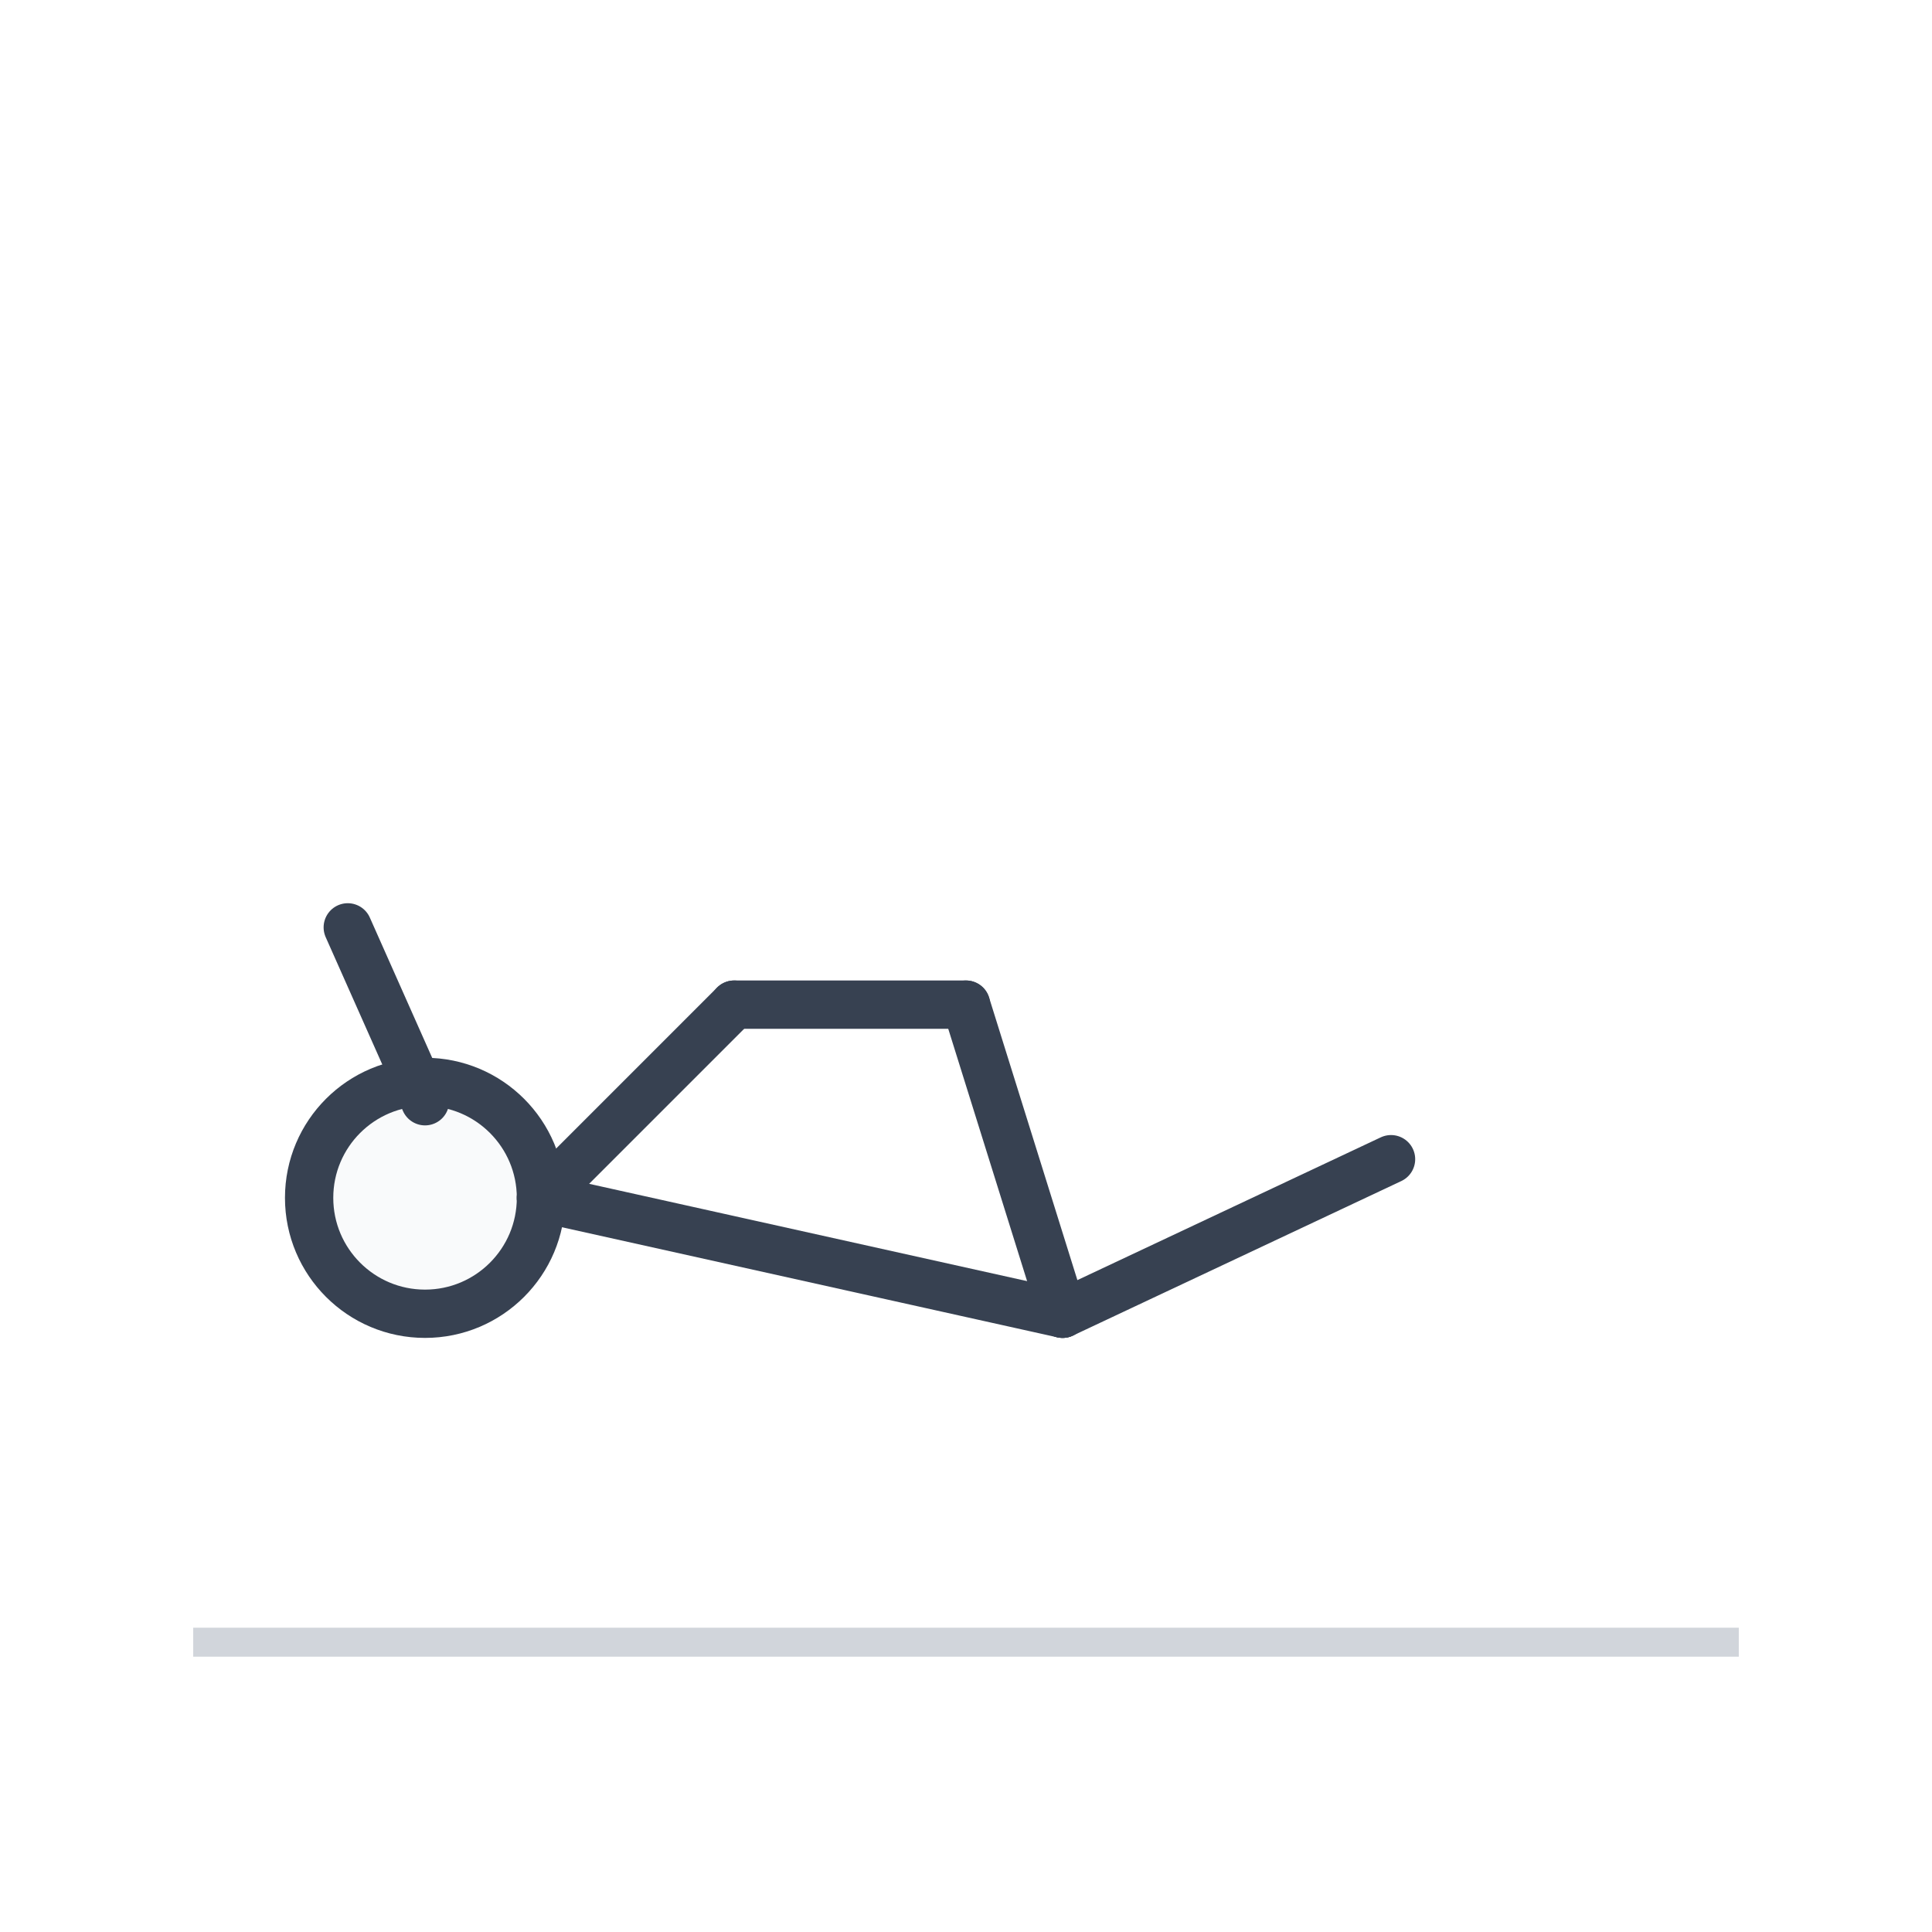
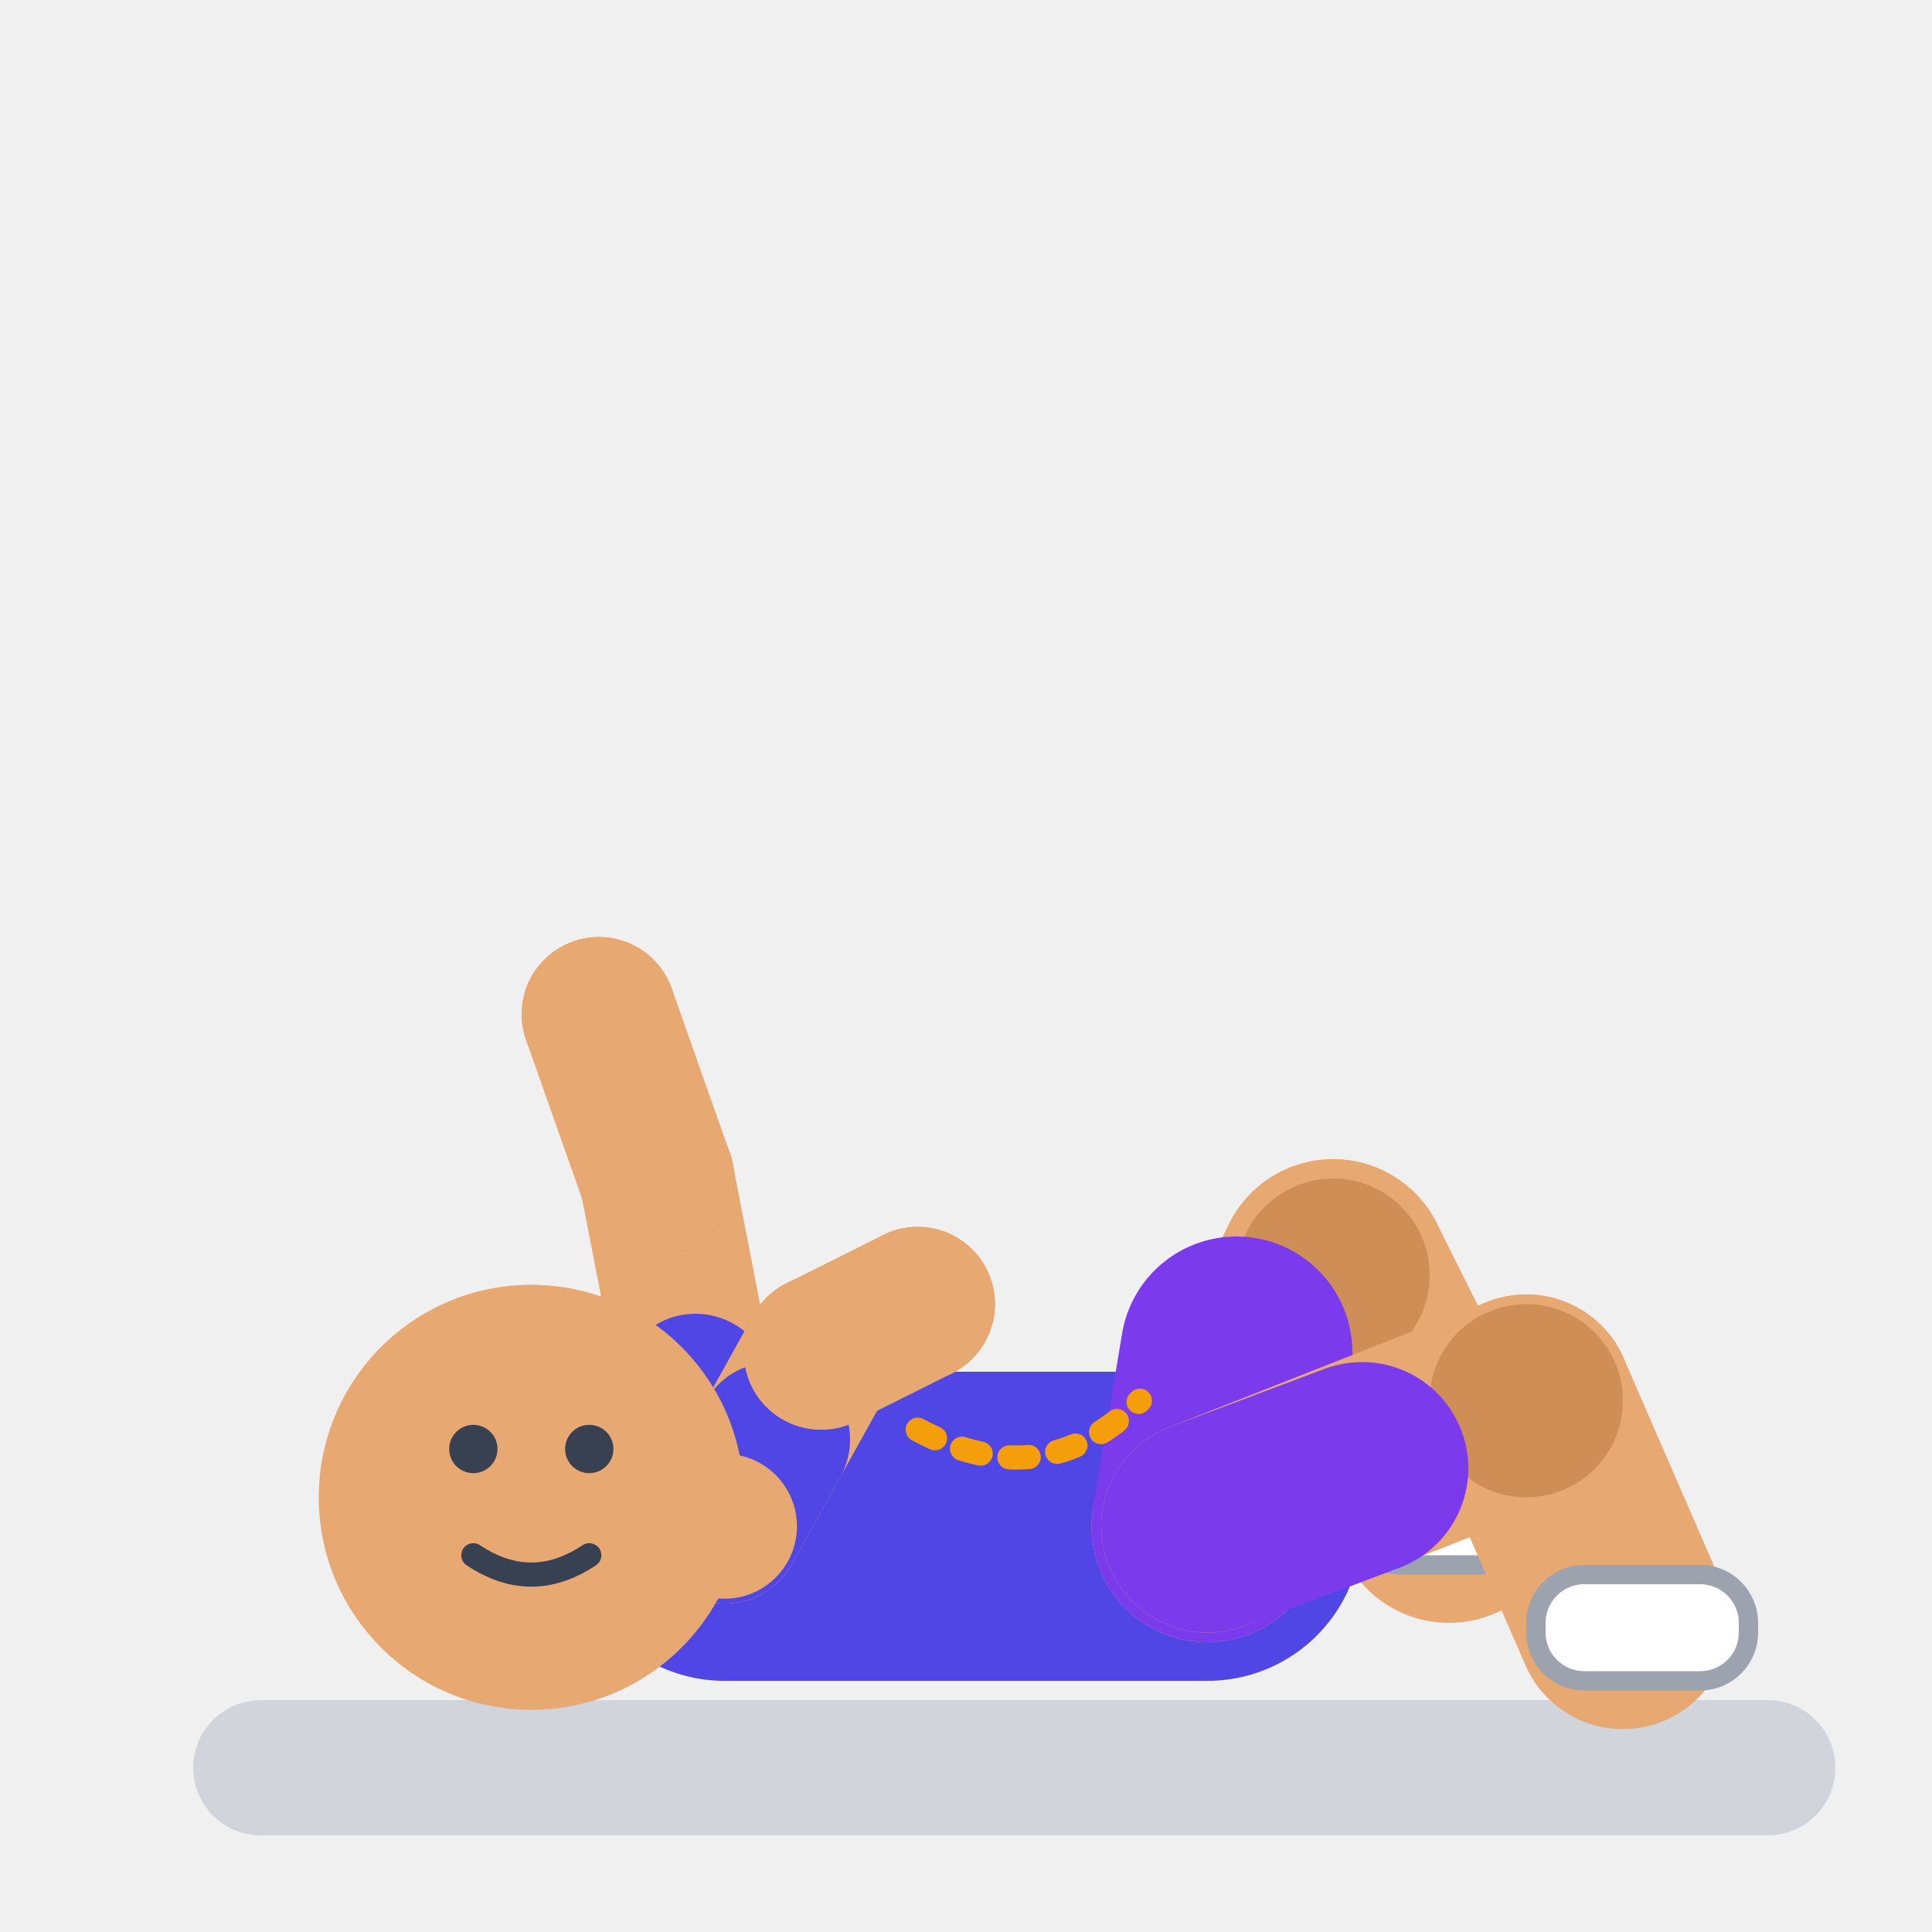
- <svg xmlns="http://www.w3.org/2000/svg" viewBox="0 0 100 100" width="100" height="100">
-   <rect width="100" height="100" fill="white" />
-   <line x1="10" y1="85" x2="90" y2="85" stroke="#d1d5db" stroke-width="1.5" />
-   <circle cx="22" cy="62" r="6" fill="#f9fafb" stroke="#374151" stroke-width="2.5" />
-   <line x1="28" y1="62" x2="55" y2="68" stroke="#374151" stroke-width="2.5" stroke-linecap="round" />
-   <line x1="22" y1="57" x2="18" y2="48" stroke="#374151" stroke-width="2.5" stroke-linecap="round" />
-   <line x1="28" y1="62" x2="38" y2="52" stroke="#374151" stroke-width="2.5" stroke-linecap="round" />
-   <line x1="55" y1="68" x2="72" y2="60" stroke="#374151" stroke-width="2.5" stroke-linecap="round" />
-   <line x1="55" y1="68" x2="50" y2="52" stroke="#374151" stroke-width="2.5" stroke-linecap="round" />
-   <line x1="38" y1="52" x2="50" y2="52" stroke="#374151" stroke-width="2.5" stroke-linecap="round" />
+ <svg xmlns="http://www.w3.org/2000/svg" viewBox="0 0 200 200" width="200" height="200">
+   <rect x="20" y="176" width="170" height="14" rx="7" fill="#D1D5DB" />
+   <line x1="75" y1="158" x2="125" y2="158" stroke="#4F46E5" stroke-width="32" stroke-linecap="round" />
+   <line x1="125" y1="158" x2="138" y2="132" stroke="#E8A872" stroke-width="24" stroke-linecap="round" />
+   <line x1="138" y1="132" x2="150" y2="156" stroke="#E8A872" stroke-width="24" stroke-linecap="round" />
+   <circle cx="138" cy="132" r="10" fill="#CF8E55" />
+   <line x1="125" y1="158" x2="128" y2="140" stroke="#7C3AED" stroke-width="24" stroke-linecap="round" />
+   <rect x="139" y="150" width="22" height="12" rx="6" fill="#FFFFFF" stroke="#9CA3AF" stroke-width="2" />
+   <line x1="125" y1="158" x2="158" y2="145" stroke="#E8A872" stroke-width="22" stroke-linecap="round" />
+   <line x1="158" y1="145" x2="168" y2="168" stroke="#E8A872" stroke-width="22" stroke-linecap="round" />
+   <circle cx="158" cy="145" r="10" fill="#CF8E55" />
+   <line x1="125" y1="158" x2="141" y2="152" stroke="#7C3AED" stroke-width="22" stroke-linecap="round" />
+   <rect x="159" y="163" width="22" height="11" rx="5" fill="#FFFFFF" stroke="#9CA3AF" stroke-width="2" />
+   <line x1="75" y1="158" x2="68" y2="122" stroke="#E8A872" stroke-width="16" stroke-linecap="round" />
+   <line x1="75" y1="158" x2="72" y2="144" stroke="#4F46E5" stroke-width="16" stroke-linecap="round" />
+   <circle cx="68" cy="122" r="8" fill="#CF8E55" />
+   <line x1="68" y1="122" x2="62" y2="105" stroke="#E8A872" stroke-width="16" stroke-linecap="round" />
+   <circle cx="62" cy="105" r="8" fill="#E8A872" />
+   <line x1="75" y1="158" x2="85" y2="140" stroke="#E8A872" stroke-width="16" stroke-linecap="round" />
+   <line x1="75" y1="158" x2="80" y2="149" stroke="#4F46E5" stroke-width="16" stroke-linecap="round" />
+   <circle cx="85" cy="140" r="8" fill="#CF8E55" />
+   <line x1="85" y1="140" x2="95" y2="135" stroke="#E8A872" stroke-width="16" stroke-linecap="round" />
+   <circle cx="95" cy="135" r="8" fill="#E8A872" />
+   <line x1="75" y1="158" x2="66" y2="156" stroke="#E8A872" stroke-width="15" stroke-linecap="round" />
+   <circle cx="55" cy="155" r="22" fill="#E8A872" />
+   <circle cx="49" cy="150" r="2.5" fill="#374151" />
+   <circle cx="61" cy="150" r="2.5" fill="#374151" />
+   <path d="M49,161 Q55,165 61,161" stroke="#374151" stroke-width="2.5" fill="none" stroke-linecap="round" />
+   <path d="M95,148 Q108,155 118,145" stroke="#F59E0B" stroke-width="2.5" fill="none" stroke-linecap="round" stroke-dasharray="2,3" />
</svg>
